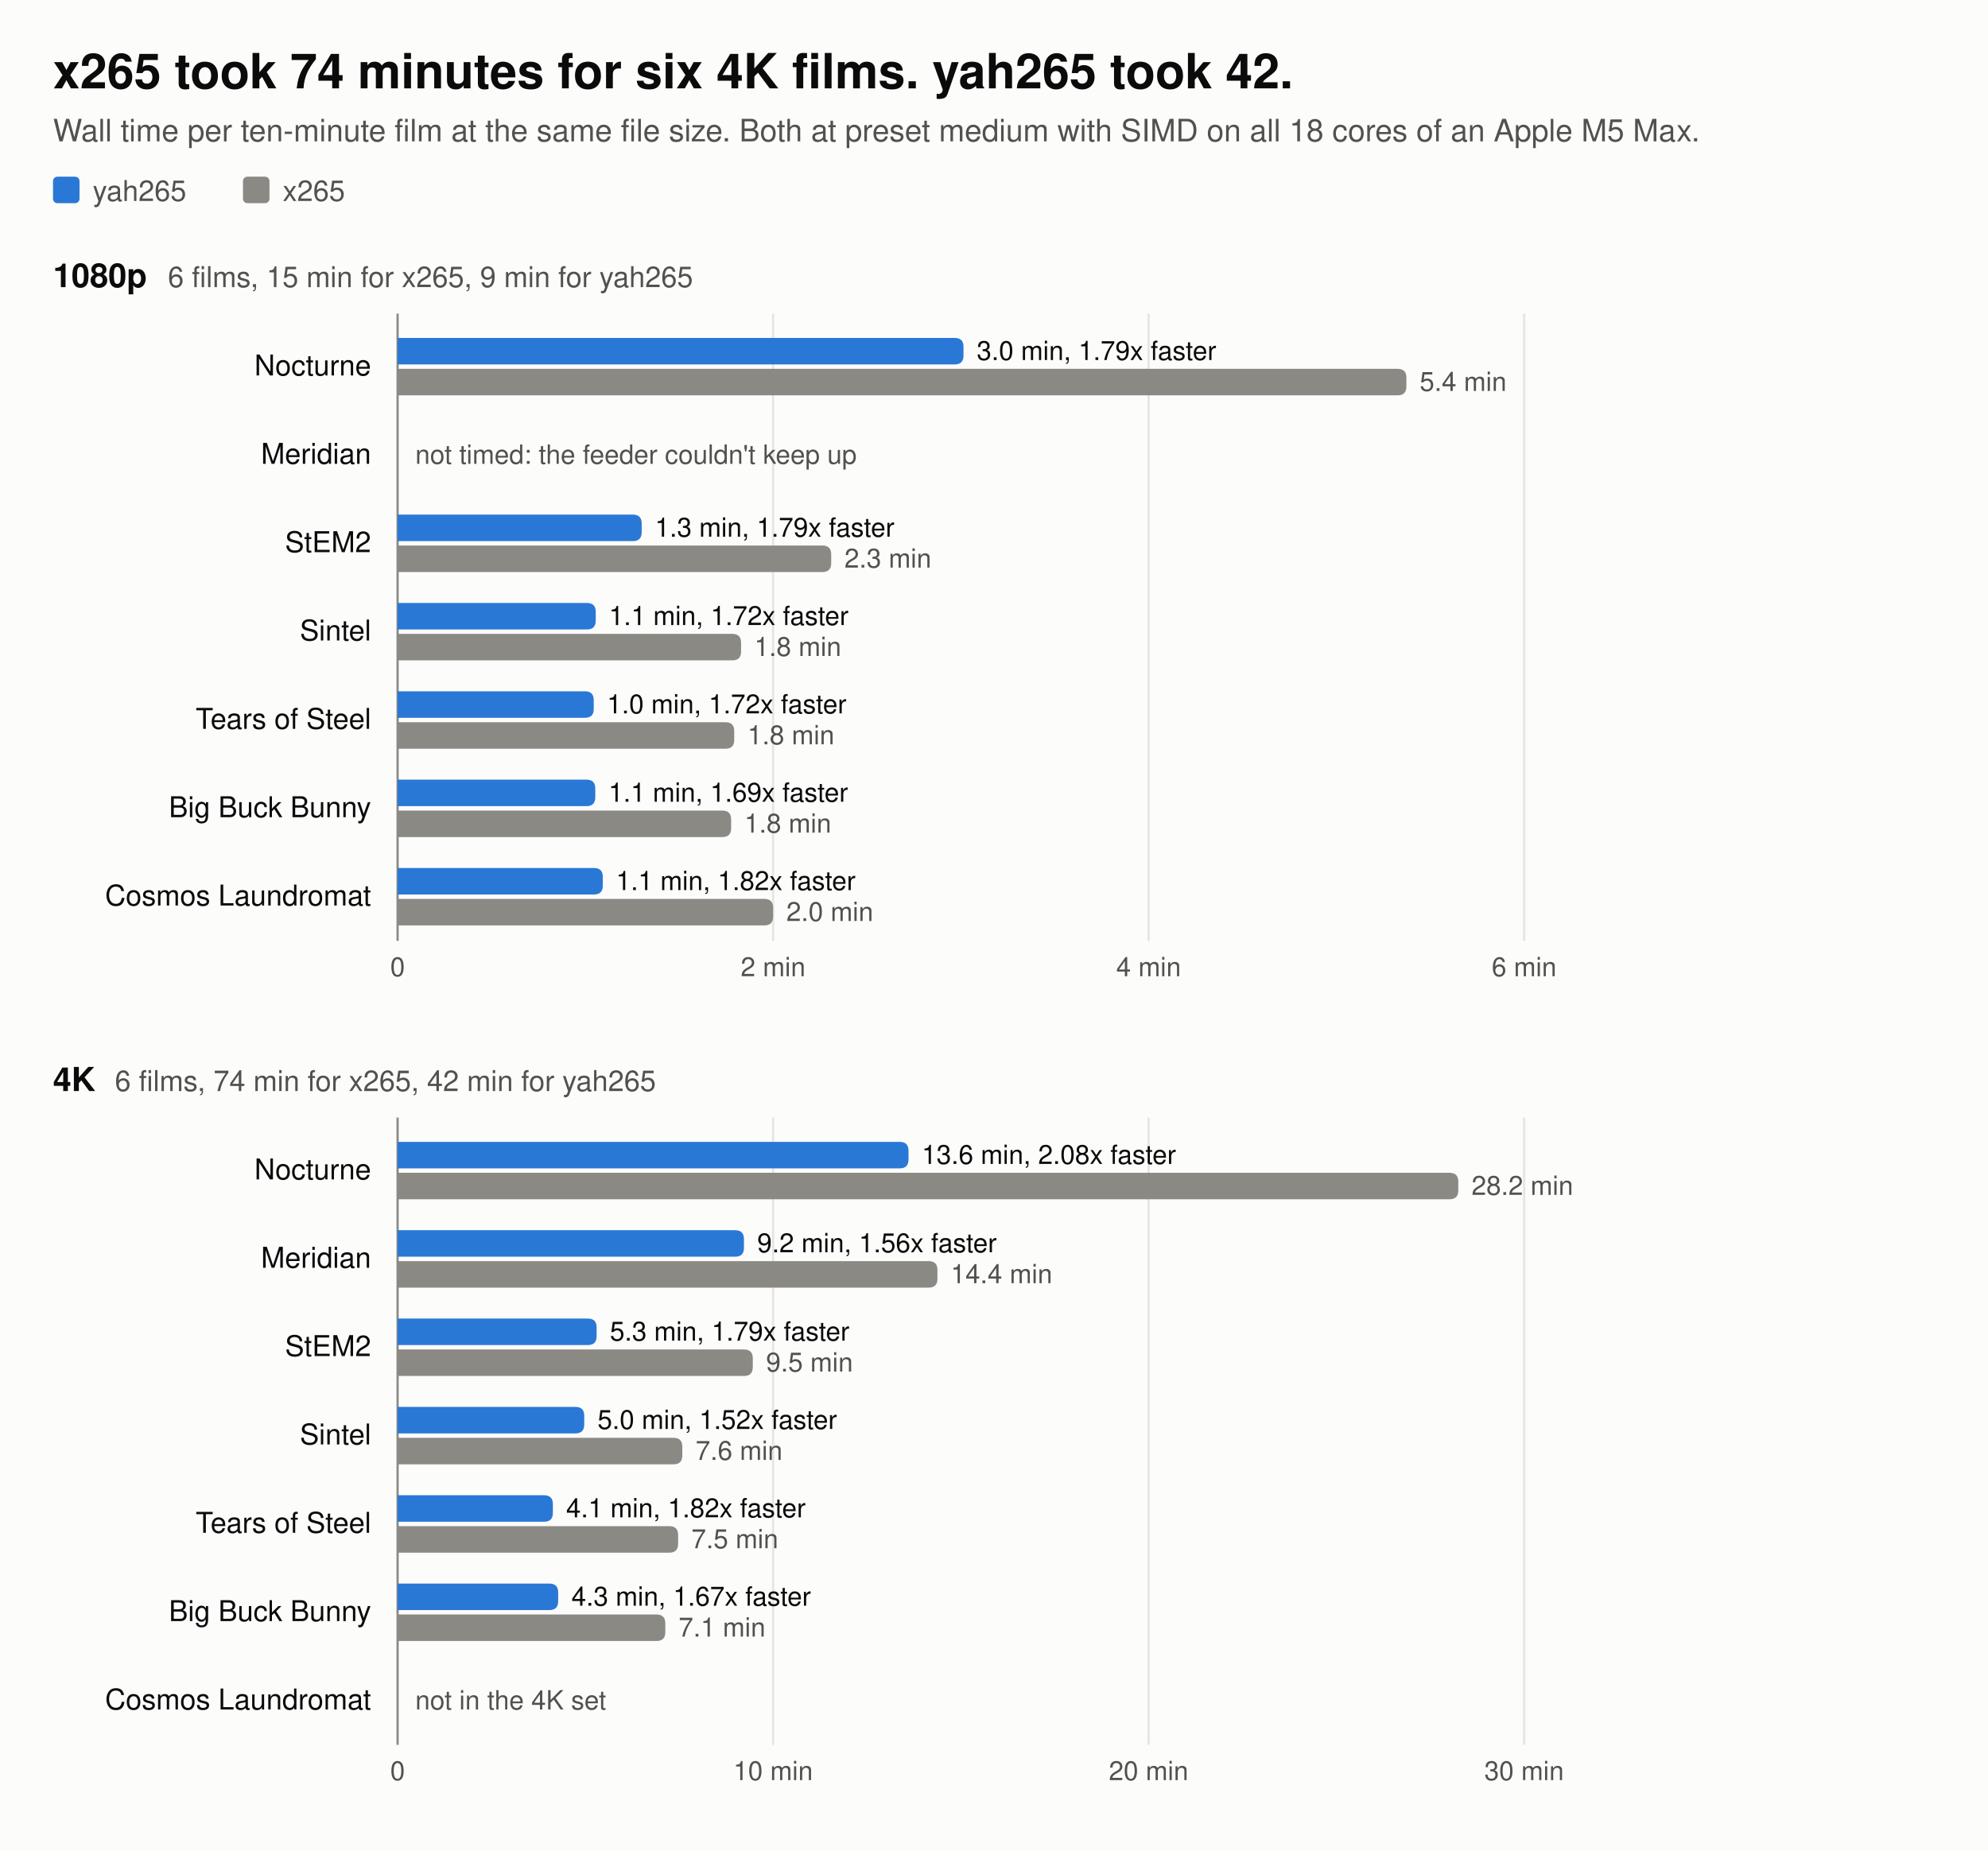
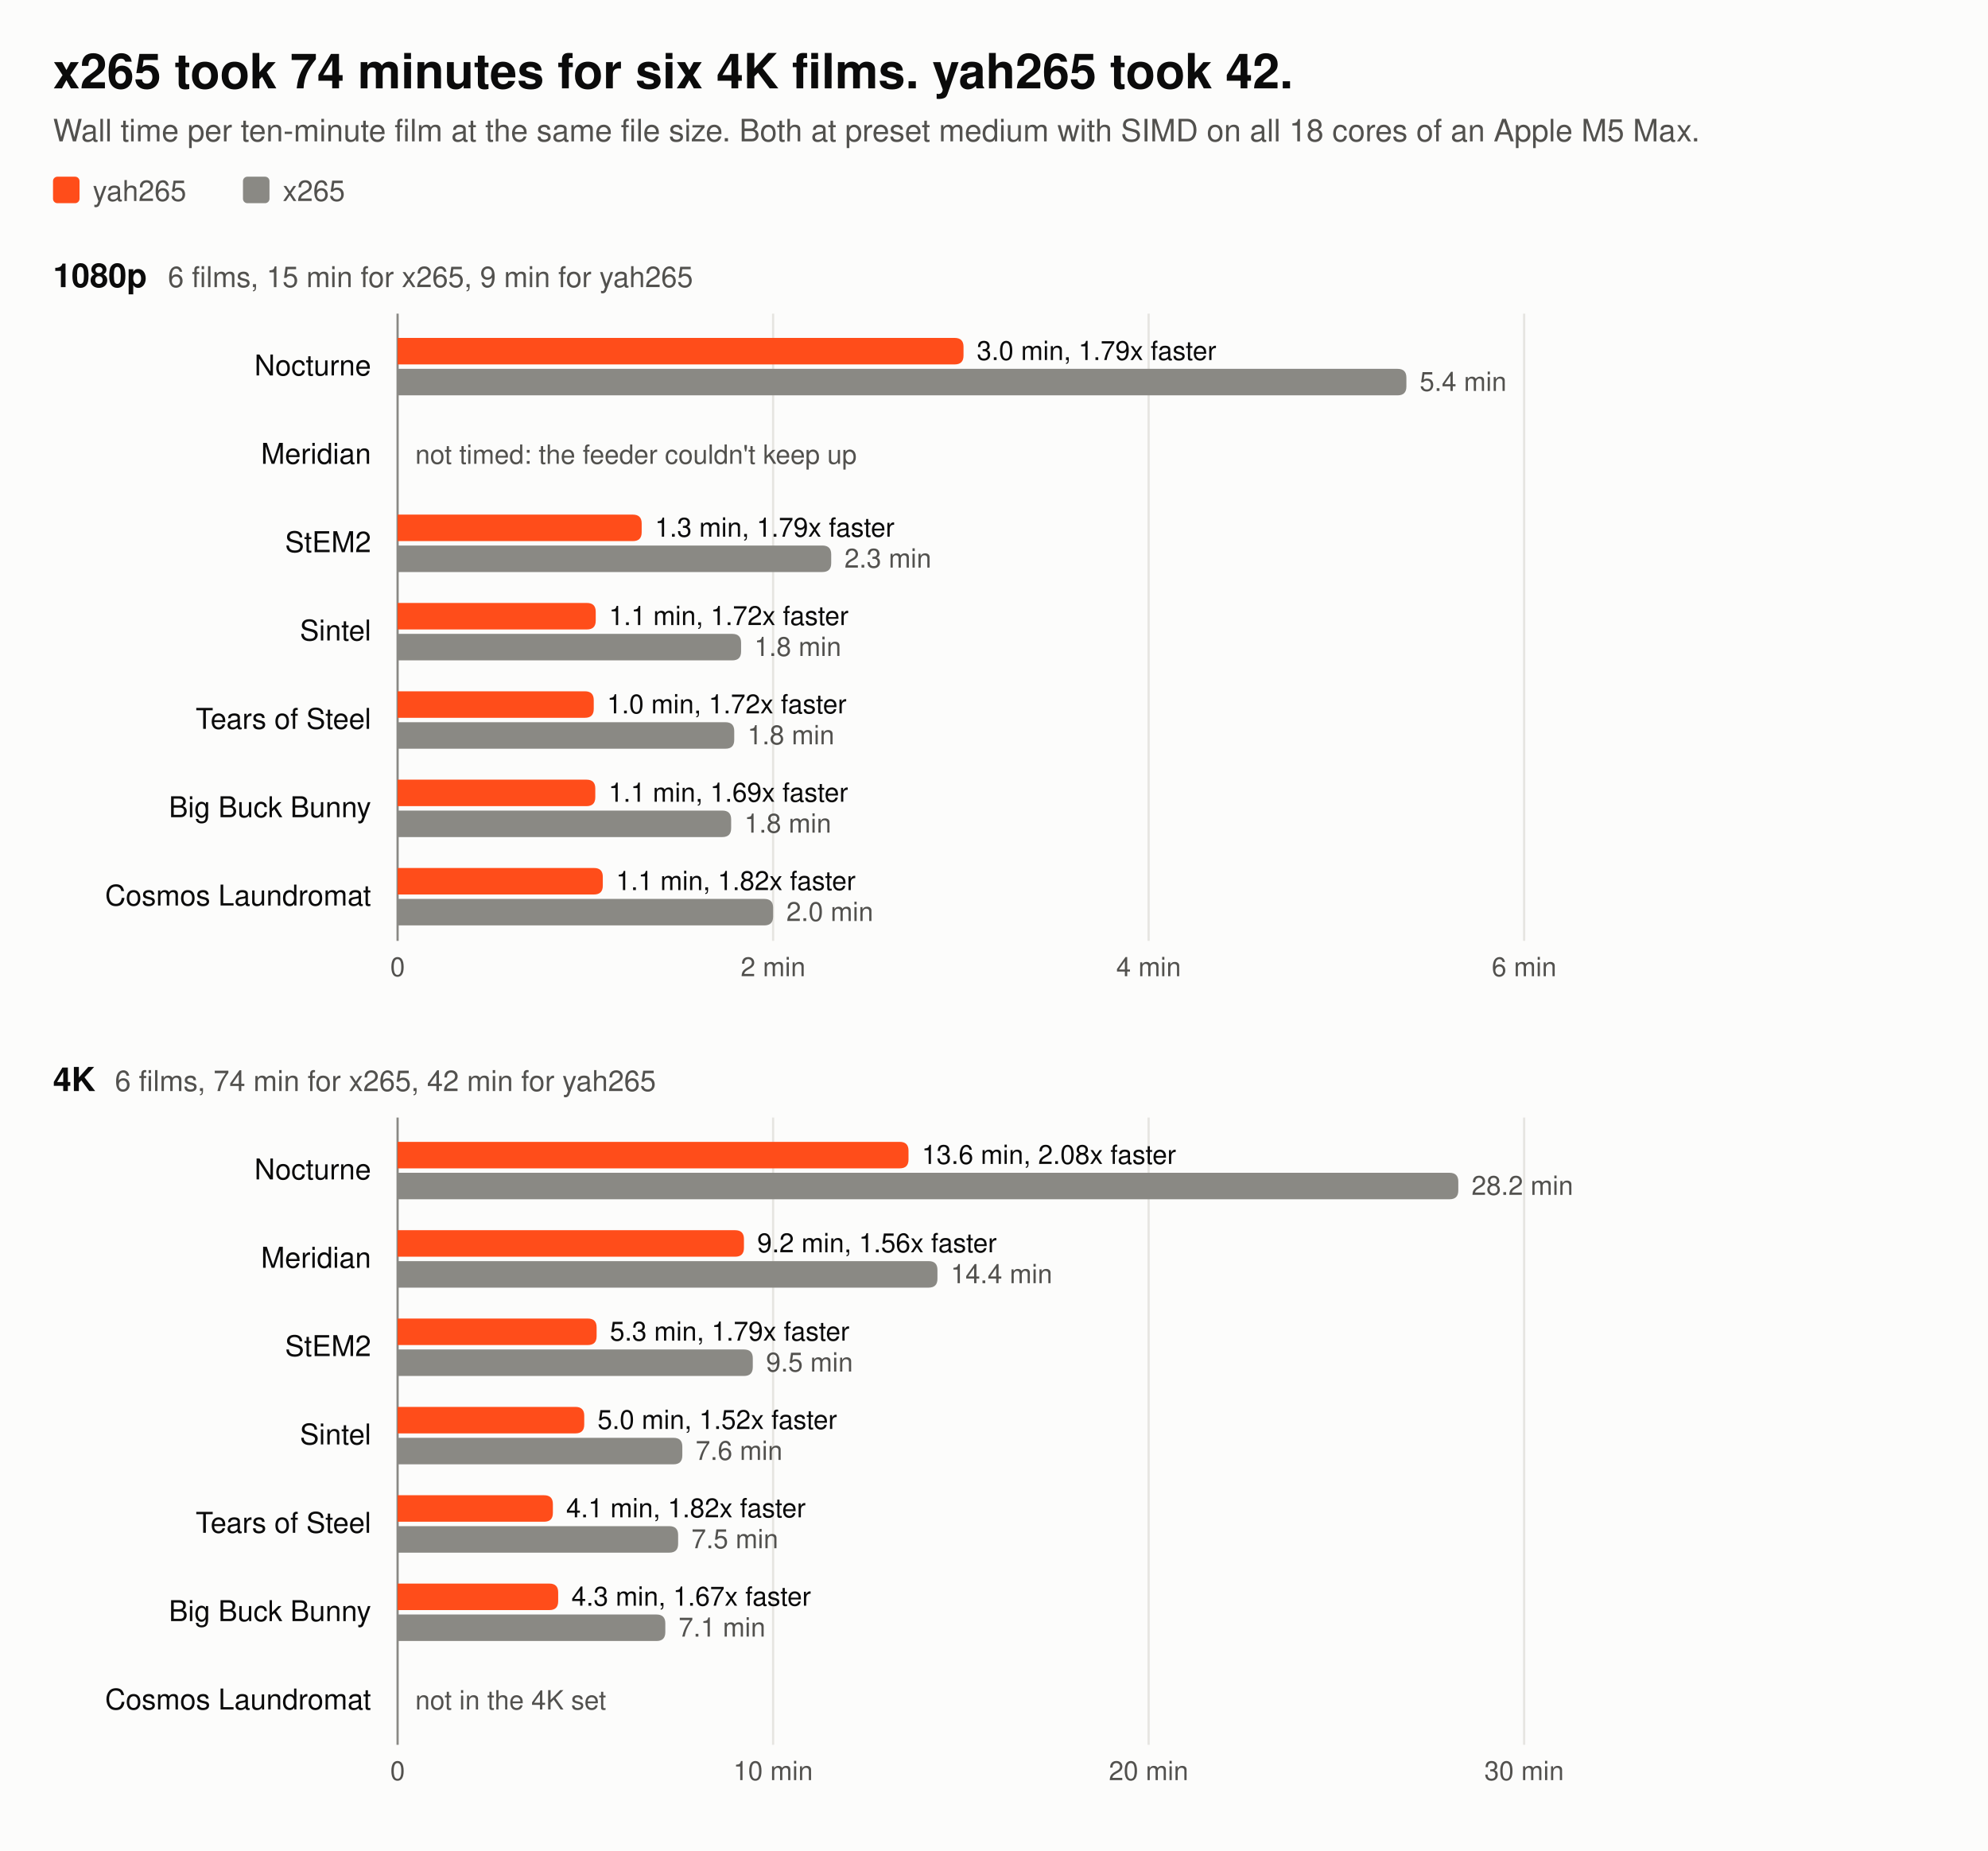
<svg xmlns="http://www.w3.org/2000/svg" width="900" height="838" viewBox="0 0 900 838" role="img">
  <style>
.bg{fill:#fcfcfb}.t1{fill:#0b0b0b}.t2{fill:#52514e}.grid{stroke:#e6e5e1}
- .base{stroke:#8a8984}.ring{stroke:#fcfcfb}
- .s1{fill:#2a78d6}.s2{fill:#eb6834}.s3{fill:#1baf7a}.sx{fill:#8a8984}
- .l1{stroke:#2a78d6}.l2{stroke:#eb6834}.l3{stroke:#1baf7a}.lx{stroke:#8a8984}.span{stroke:#e6e5e1}
- text{font-family:-apple-system,"IBM Plex Sans",Helvetica,Arial,sans-serif}
+ .base{stroke:#8a8984}.ring{stroke:#fcfcfb}.med{stroke:#0b0b0b}
+ .s1{fill:#ff4d1a}.s2{fill:#1baf7a}.s3{fill:#6250d6}.sx{fill:#8a8984}
+ .l1{stroke:#ff4d1a}.l2{stroke:#1baf7a}.l3{stroke:#6250d6}.lx{stroke:#8a8984}.span{stroke:#e6e5e1}
+ text{font-family:system-ui,-apple-system,"Segoe UI",Helvetica,Arial,sans-serif}
@media (prefers-color-scheme:dark){
.bg{fill:#1a1a19}.t1{fill:#f0efec}.t2{fill:#c3c2b7}.grid{stroke:#2e2e2c}
- .base{stroke:#8a8984}.ring{stroke:#1a1a19}
- .s1{fill:#3987e5}.s2{fill:#d95926}.s3{fill:#199e70}.sx{fill:#8a8984}
- .l1{stroke:#3987e5}.l2{stroke:#d95926}.l3{stroke:#199e70}.lx{stroke:#8a8984}.span{stroke:#3a3a37}}
+ .base{stroke:#8a8984}.ring{stroke:#1a1a19}.med{stroke:#f0efec}
+ .s1{fill:#ff4d1a}.s2{fill:#199e70}.s3{fill:#9085e9}.sx{fill:#8a8984}
+ .l1{stroke:#ff4d1a}.l2{stroke:#199e70}.l3{stroke:#9085e9}.lx{stroke:#8a8984}.span{stroke:#3a3a37}}
</style>
  <rect width="100%" height="100%" class="bg" />
  <text x="24.0" y="40.0" font-size="22" class="t1" text-anchor="start" font-weight="600">x265 took 74 minutes for six 4K films. yah265 took 42.</text>
  <text x="24.0" y="64.0" font-size="14" class="t2" text-anchor="start">Wall time per ten-minute film at the same file size. Both at preset medium with SIMD on all 18 cores of an Apple M5 Max.</text>
  <rect x="24" y="80" width="12" height="12" rx="2" class="s1" />
  <text x="42.0" y="91.0" font-size="13" class="t2" text-anchor="start">yah265</text>
  <rect x="110" y="80" width="12" height="12" rx="2" class="sx" />
  <text x="128.0" y="91.0" font-size="13" class="t2" text-anchor="start">x265</text>
  <text x="24.0" y="130.0" font-size="15" class="t1" text-anchor="start" font-weight="600">1080p</text>
  <text x="76.0" y="130.0" font-size="13" class="t2" text-anchor="start">6 films, 15 min for x265, 9 min for yah265</text>
  <line x1="180.0" y1="142" x2="180.0" y2="426" class="base" />
  <text x="180.0" y="442.0" font-size="12" class="t2" text-anchor="middle">0</text>
  <line x1="350.0" y1="142" x2="350.0" y2="426" class="grid" />
  <text x="350.0" y="442.0" font-size="12" class="t2" text-anchor="middle">2 min</text>
  <line x1="520.0" y1="142" x2="520.0" y2="426" class="grid" />
  <text x="520.0" y="442.0" font-size="12" class="t2" text-anchor="middle">4 min</text>
  <line x1="690.0" y1="142" x2="690.0" y2="426" class="grid" />
  <text x="690.0" y="442.0" font-size="12" class="t2" text-anchor="middle">6 min</text>
  <text x="168.0" y="170.0" font-size="13" class="t1" text-anchor="end">Nocturne</text>
  <path d="M180.0,153.0 H432.2 Q436.2,153.0 436.2,157.0 V161.0 Q436.2,165.0 432.2,165.0 H180.0 Z" class="s1" />
  <path d="M180.0,167.0 H632.7 Q636.7,167.0 636.7,171.0 V175.0 Q636.7,179.0 632.7,179.0 H180.0 Z" class="sx" />
  <text x="442.2" y="163.0" font-size="12" class="t1" text-anchor="start">3.0 min, 1.79x faster</text>
  <text x="642.7" y="177.0" font-size="12" class="t2" text-anchor="start">5.4 min</text>
  <text x="168.0" y="210.0" font-size="13" class="t1" text-anchor="end">Meridian</text>
  <text x="188.0" y="210.0" font-size="12" class="t2" text-anchor="start">not timed: the feeder couldn't keep up</text>
  <text x="168.0" y="250.0" font-size="13" class="t1" text-anchor="end">StEM2</text>
  <path d="M180.0,233.0 H286.5 Q290.5,233.0 290.5,237.0 V241.0 Q290.5,245.0 286.5,245.0 H180.0 Z" class="s1" />
  <path d="M180.0,247.0 H372.3 Q376.3,247.0 376.3,251.0 V255.0 Q376.3,259.0 372.3,259.0 H180.0 Z" class="sx" />
  <text x="296.5" y="243.0" font-size="12" class="t1" text-anchor="start">1.3 min, 1.79x faster</text>
  <text x="382.3" y="257.0" font-size="12" class="t2" text-anchor="start">2.3 min</text>
  <text x="168.0" y="290.0" font-size="13" class="t1" text-anchor="end">Sintel</text>
  <path d="M180.0,273.0 H265.7 Q269.7,273.0 269.7,277.0 V281.0 Q269.7,285.0 265.7,285.0 H180.0 Z" class="s1" />
  <path d="M180.0,287.0 H331.5 Q335.5,287.0 335.5,291.0 V295.0 Q335.5,299.0 331.5,299.0 H180.0 Z" class="sx" />
  <text x="275.7" y="283.0" font-size="12" class="t1" text-anchor="start">1.1 min, 1.72x faster</text>
  <text x="341.5" y="297.0" font-size="12" class="t2" text-anchor="start">1.8 min</text>
  <text x="168.0" y="330.0" font-size="13" class="t1" text-anchor="end">Tears of Steel</text>
  <path d="M180.0,313.0 H264.8 Q268.8,313.0 268.8,317.0 V321.0 Q268.8,325.0 264.8,325.0 H180.0 Z" class="s1" />
  <path d="M180.0,327.0 H328.4 Q332.4,327.0 332.4,331.0 V335.0 Q332.4,339.0 328.4,339.0 H180.0 Z" class="sx" />
  <text x="274.8" y="323.0" font-size="12" class="t1" text-anchor="start">1.0 min, 1.72x faster</text>
  <text x="338.4" y="337.0" font-size="12" class="t2" text-anchor="start">1.8 min</text>
  <text x="168.0" y="370.0" font-size="13" class="t1" text-anchor="end">Big Buck Bunny</text>
  <path d="M180.0,353.0 H265.5 Q269.5,353.0 269.5,357.0 V361.0 Q269.5,365.0 265.5,365.0 H180.0 Z" class="s1" />
  <path d="M180.0,367.0 H327.0 Q331.0,367.0 331.0,371.0 V375.0 Q331.0,379.0 327.0,379.0 H180.0 Z" class="sx" />
  <text x="275.5" y="363.0" font-size="12" class="t1" text-anchor="start">1.1 min, 1.69x faster</text>
  <text x="337.0" y="377.0" font-size="12" class="t2" text-anchor="start">1.8 min</text>
  <text x="168.0" y="410.0" font-size="13" class="t1" text-anchor="end">Cosmos Laundromat</text>
  <path d="M180.0,393.0 H268.9 Q272.9,393.0 272.9,397.0 V401.0 Q272.9,405.0 268.9,405.0 H180.0 Z" class="s1" />
  <path d="M180.0,407.0 H346.0 Q350.0,407.0 350.0,411.0 V415.0 Q350.0,419.0 346.0,419.0 H180.0 Z" class="sx" />
  <text x="278.9" y="403.0" font-size="12" class="t1" text-anchor="start">1.1 min, 1.82x faster</text>
  <text x="356.0" y="417.0" font-size="12" class="t2" text-anchor="start">2.0 min</text>
  <text x="24.0" y="494.0" font-size="15" class="t1" text-anchor="start" font-weight="600">4K</text>
  <text x="52.0" y="494.0" font-size="13" class="t2" text-anchor="start">6 films, 74 min for x265, 42 min for yah265</text>
  <line x1="180.0" y1="506" x2="180.0" y2="790" class="base" />
  <text x="180.0" y="806.0" font-size="12" class="t2" text-anchor="middle">0</text>
  <line x1="350.0" y1="506" x2="350.0" y2="790" class="grid" />
  <text x="350.0" y="806.0" font-size="12" class="t2" text-anchor="middle">10 min</text>
  <line x1="520.0" y1="506" x2="520.0" y2="790" class="grid" />
  <text x="520.0" y="806.0" font-size="12" class="t2" text-anchor="middle">20 min</text>
  <line x1="690.0" y1="506" x2="690.0" y2="790" class="grid" />
  <text x="690.0" y="806.0" font-size="12" class="t2" text-anchor="middle">30 min</text>
  <text x="168.0" y="534.0" font-size="13" class="t1" text-anchor="end">Nocturne</text>
  <path d="M180.0,517.0 H407.3 Q411.3,517.0 411.3,521.0 V525.0 Q411.3,529.0 407.3,529.0 H180.0 Z" class="s1" />
  <path d="M180.0,531.0 H656.2 Q660.2,531.0 660.2,535.0 V539.0 Q660.2,543.0 656.2,543.0 H180.0 Z" class="sx" />
  <text x="417.3" y="527.0" font-size="12" class="t1" text-anchor="start">13.6 min, 2.08x faster</text>
  <text x="666.2" y="541.0" font-size="12" class="t2" text-anchor="start">28.2 min</text>
  <text x="168.0" y="574.0" font-size="13" class="t1" text-anchor="end">Meridian</text>
  <path d="M180.0,557.0 H332.8 Q336.8,557.0 336.8,561.0 V565.0 Q336.8,569.0 332.8,569.0 H180.0 Z" class="s1" />
  <path d="M180.0,571.0 H420.4 Q424.4,571.0 424.4,575.0 V579.0 Q424.4,583.0 420.4,583.0 H180.0 Z" class="sx" />
  <text x="342.8" y="567.0" font-size="12" class="t1" text-anchor="start">9.2 min, 1.56x faster</text>
  <text x="430.4" y="581.0" font-size="12" class="t2" text-anchor="start">14.4 min</text>
  <text x="168.0" y="614.0" font-size="13" class="t1" text-anchor="end">StEM2</text>
  <path d="M180.0,597.0 H266.1 Q270.1,597.0 270.1,601.0 V605.0 Q270.1,609.0 266.1,609.0 H180.0 Z" class="s1" />
  <path d="M180.0,611.0 H336.8 Q340.8,611.0 340.8,615.0 V619.0 Q340.8,623.0 336.8,623.0 H180.0 Z" class="sx" />
  <text x="276.1" y="607.0" font-size="12" class="t1" text-anchor="start">5.3 min, 1.79x faster</text>
  <text x="346.8" y="621.0" font-size="12" class="t2" text-anchor="start">9.5 min</text>
  <text x="168.0" y="654.0" font-size="13" class="t1" text-anchor="end">Sintel</text>
  <path d="M180.0,637.0 H260.5 Q264.5,637.0 264.5,641.0 V645.0 Q264.5,649.0 260.5,649.0 H180.0 Z" class="s1" />
  <path d="M180.0,651.0 H304.9 Q308.9,651.0 308.9,655.0 V659.0 Q308.9,663.0 304.9,663.0 H180.0 Z" class="sx" />
  <text x="270.5" y="647.0" font-size="12" class="t1" text-anchor="start">5.0 min, 1.52x faster</text>
  <text x="314.9" y="661.0" font-size="12" class="t2" text-anchor="start">7.6 min</text>
  <text x="168.0" y="694.0" font-size="13" class="t1" text-anchor="end">Tears of Steel</text>
  <path d="M180.0,677.0 H246.3 Q250.3,677.0 250.3,681.0 V685.0 Q250.3,689.0 246.3,689.0 H180.0 Z" class="s1" />
  <path d="M180.0,691.0 H303.0 Q307.0,691.0 307.0,695.0 V699.0 Q307.0,703.0 303.0,703.0 H180.0 Z" class="sx" />
  <text x="256.3" y="687.0" font-size="12" class="t1" text-anchor="start">4.1 min, 1.82x faster</text>
  <text x="313.0" y="701.0" font-size="12" class="t2" text-anchor="start">7.5 min</text>
  <text x="168.0" y="734.0" font-size="13" class="t1" text-anchor="end">Big Buck Bunny</text>
  <path d="M180.0,717.0 H248.7 Q252.7,717.0 252.7,721.0 V725.0 Q252.7,729.0 248.7,729.0 H180.0 Z" class="s1" />
  <path d="M180.0,731.0 H297.2 Q301.2,731.0 301.2,735.0 V739.0 Q301.2,743.0 297.2,743.0 H180.0 Z" class="sx" />
  <text x="258.7" y="727.0" font-size="12" class="t1" text-anchor="start">4.3 min, 1.67x faster</text>
  <text x="307.2" y="741.0" font-size="12" class="t2" text-anchor="start">7.1 min</text>
  <text x="168.0" y="774.0" font-size="13" class="t1" text-anchor="end">Cosmos Laundromat</text>
  <text x="188.0" y="774.0" font-size="12" class="t2" text-anchor="start">not in the 4K set</text>
</svg>
